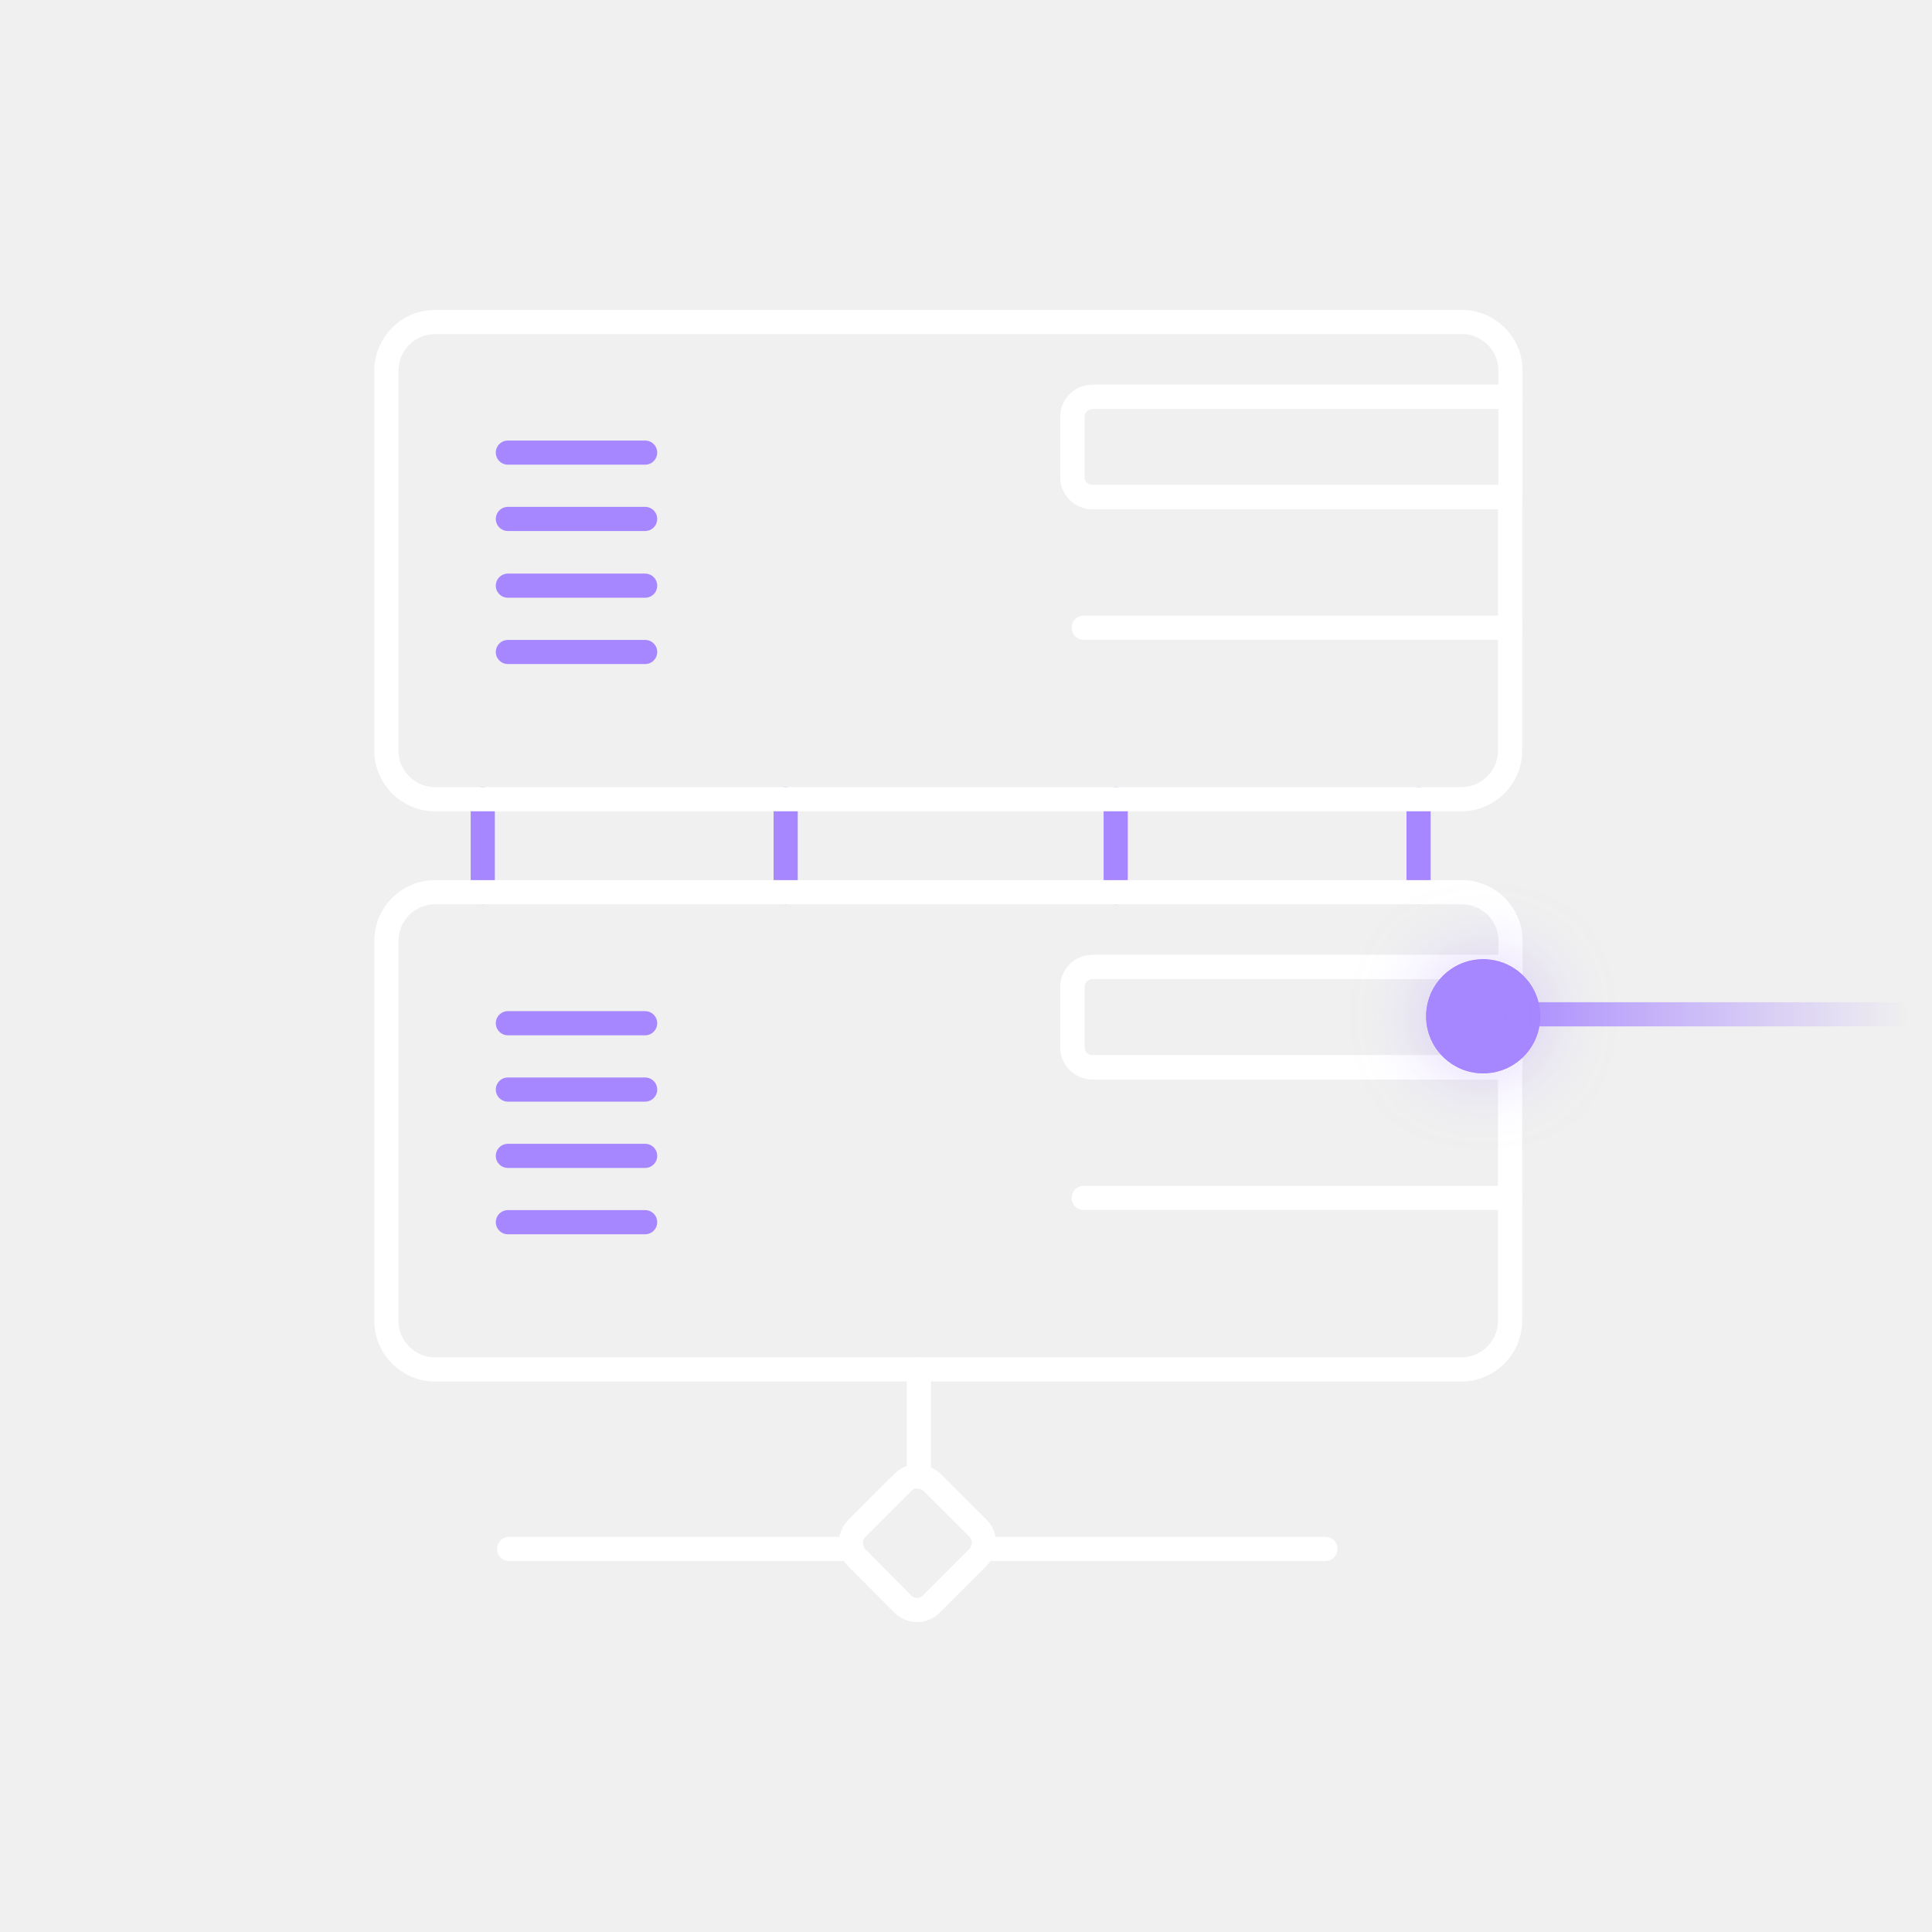
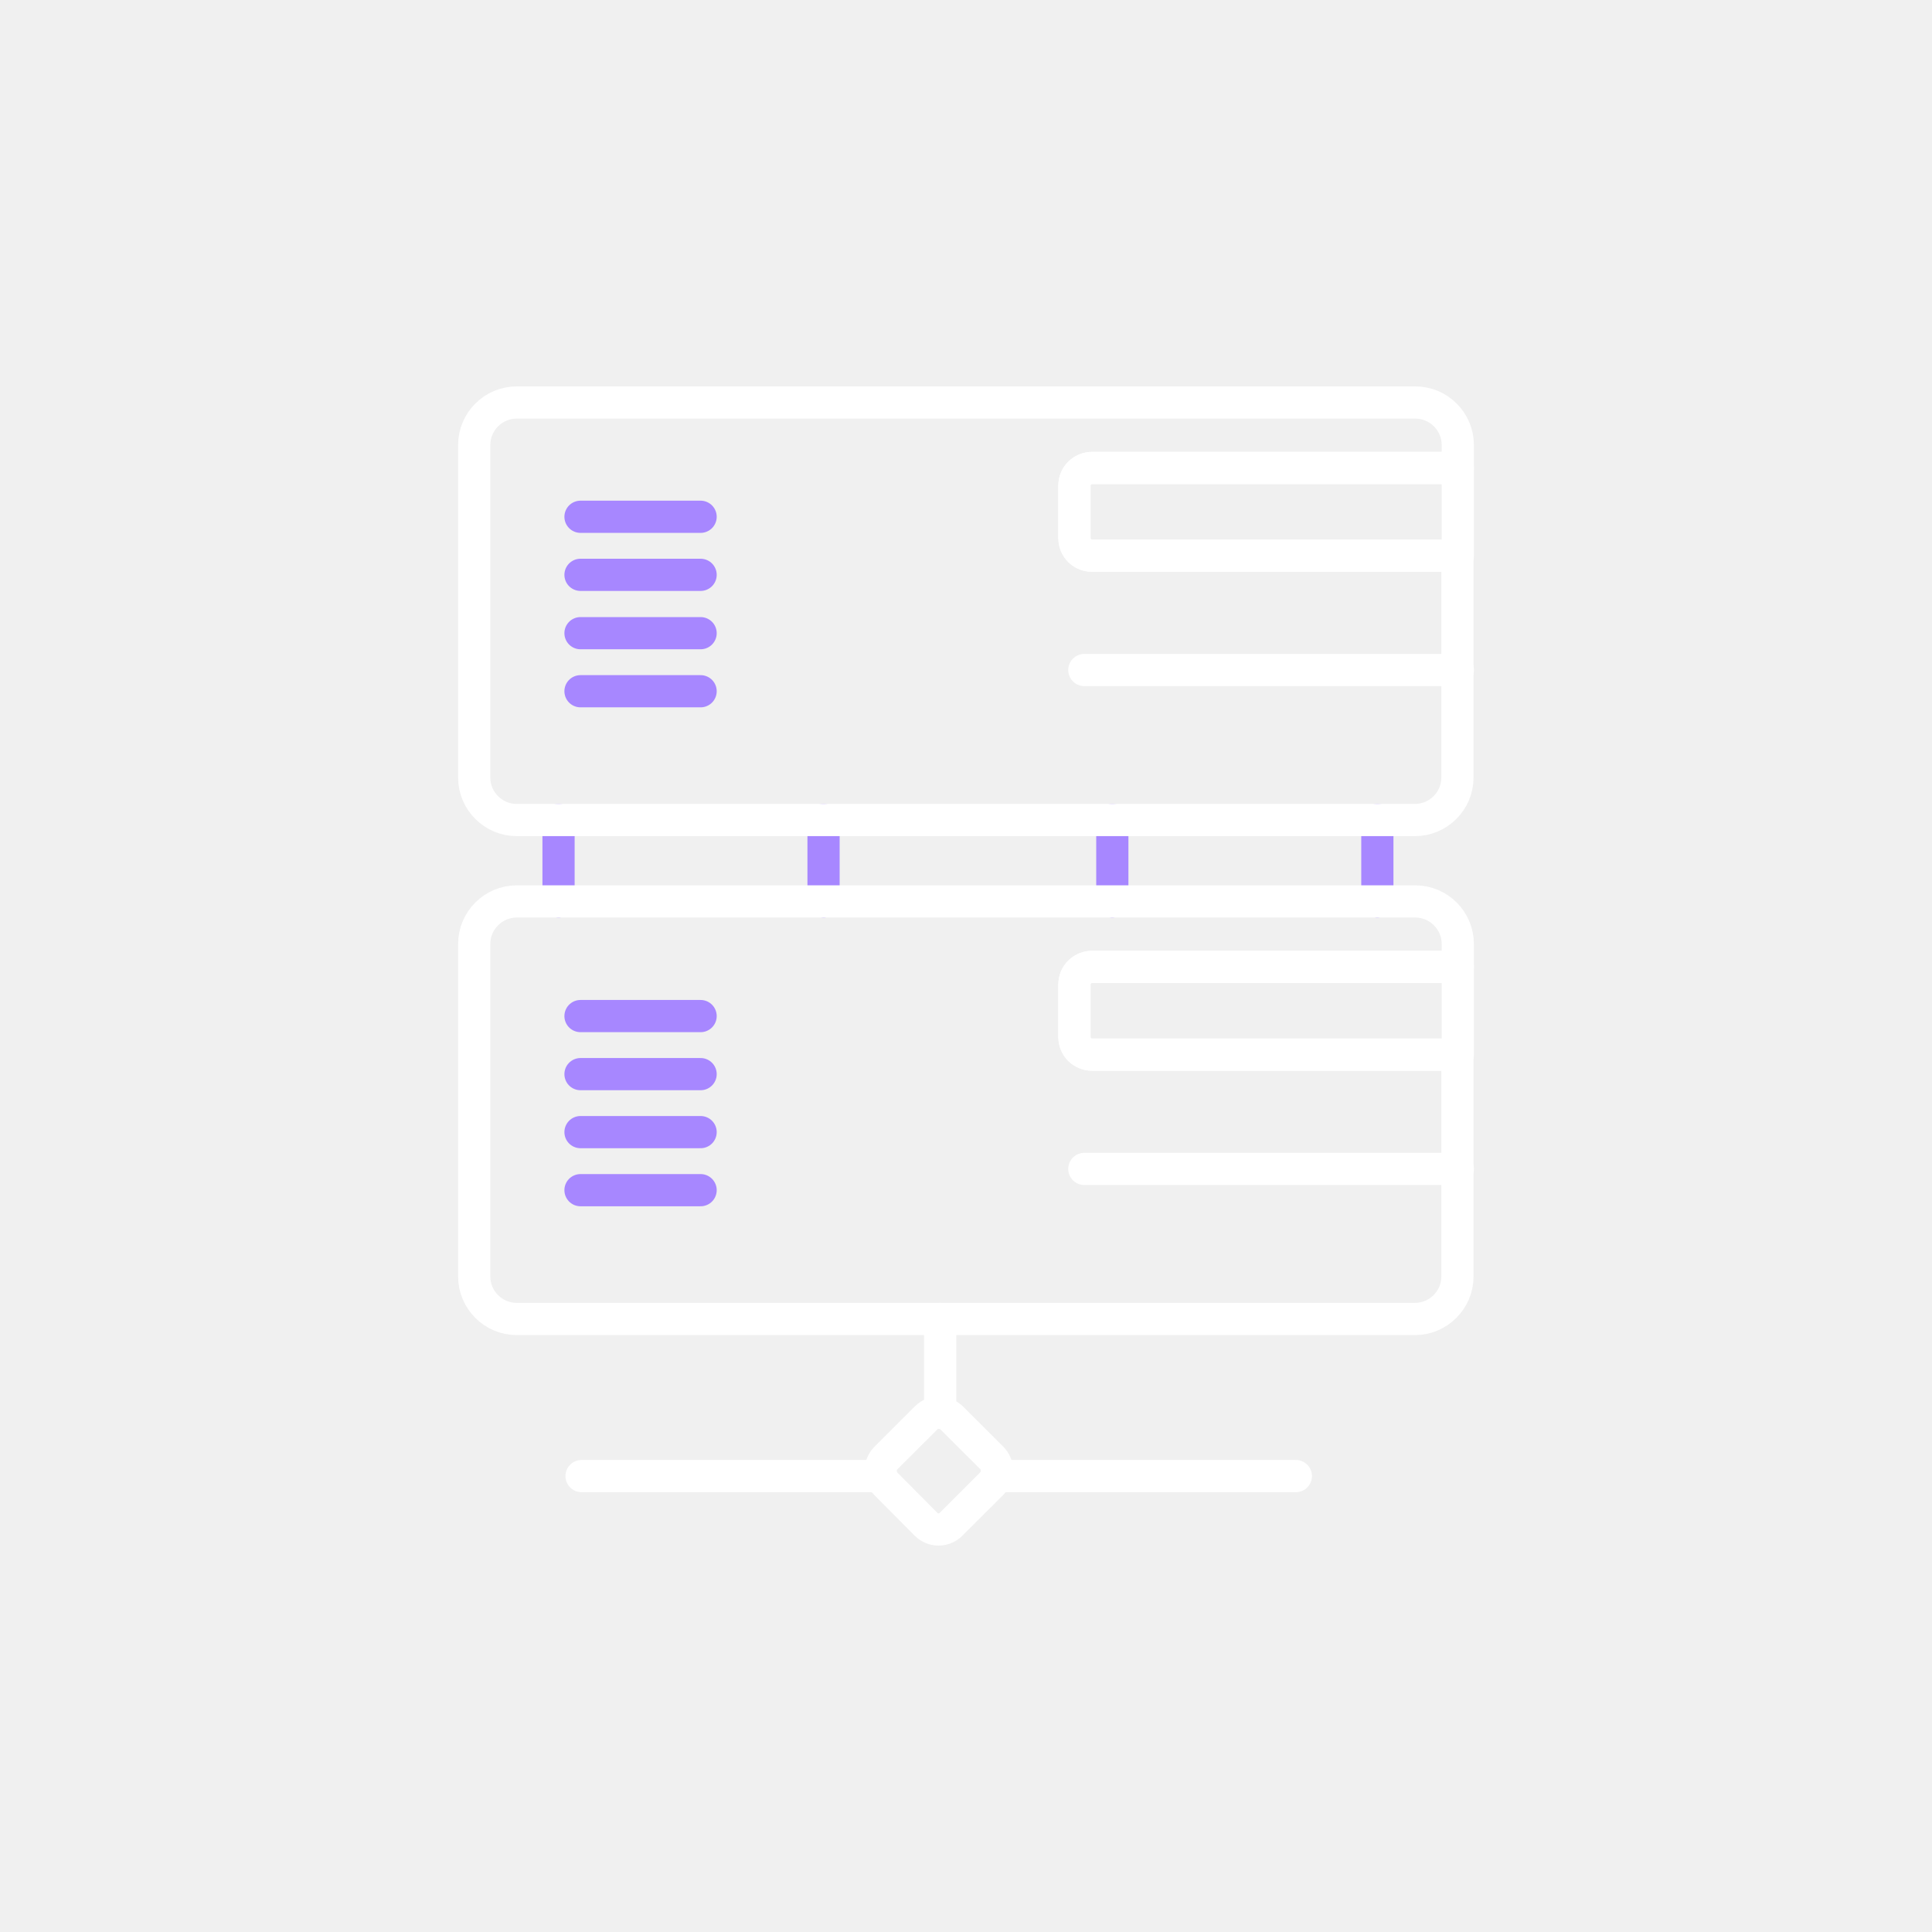
- <svg xmlns="http://www.w3.org/2000/svg" width="120" height="120" viewBox="0 0 120 120" fill="none">
-   <path d="M29.986 55.417V49.64" stroke="#A787FF" stroke-width="1.5" stroke-miterlimit="10" stroke-linecap="round" stroke-linejoin="round" />
-   <path d="M48.799 55.417V49.64" stroke="#A787FF" stroke-width="1.5" stroke-miterlimit="10" stroke-linecap="round" stroke-linejoin="round" />
-   <path d="M69.297 55.417V49.64" stroke="#A787FF" stroke-width="1.5" stroke-miterlimit="10" stroke-linecap="round" stroke-linejoin="round" />
-   <path d="M88.11 55.417V49.64" stroke="#A787FF" stroke-width="1.5" stroke-miterlimit="10" stroke-linecap="round" stroke-linejoin="round" />
-   <path d="M61.047 96.207C60.997 96.408 60.896 96.584 60.745 96.735L57.853 99.623C57.35 100.125 56.57 100.125 56.067 99.623L53.2 96.735C53.049 96.584 52.949 96.408 52.898 96.207C52.773 95.78 52.873 95.303 53.2 94.951L56.093 92.063C56.369 91.786 56.721 91.661 57.099 91.711C57.375 91.736 57.652 91.862 57.878 92.063L60.771 94.951C61.098 95.303 61.198 95.78 61.047 96.207Z" stroke="white" stroke-width="1.5" stroke-miterlimit="10" stroke-linecap="round" stroke-linejoin="round" />
-   <path d="M57.074 91.712V85.056" stroke="white" stroke-width="1.5" stroke-miterlimit="10" stroke-linecap="round" stroke-linejoin="round" />
-   <path d="M82.325 96.208H61.047" stroke="white" stroke-width="1.5" stroke-miterlimit="10" stroke-linecap="round" stroke-linejoin="round" />
-   <path d="M52.898 96.208H31.62" stroke="white" stroke-width="1.5" stroke-miterlimit="10" stroke-linecap="round" stroke-linejoin="round" />
-   <path d="M66.606 25.903V29.62C66.606 30.323 67.159 30.876 67.864 30.876H93.794V46.625C93.794 48.283 92.436 49.639 90.776 49.639H27.018C25.358 49.639 24 48.283 24 46.625V23.014C24 21.356 25.358 20 27.018 20H90.801C92.461 20 93.82 21.356 93.82 23.014V24.647H67.864C67.184 24.647 66.606 25.199 66.606 25.903Z" stroke="white" stroke-width="1.5" stroke-miterlimit="10" stroke-linecap="round" stroke-linejoin="round" />
-   <path d="M93.82 38.989H67.311" stroke="white" stroke-width="1.5" stroke-miterlimit="10" stroke-linecap="round" stroke-linejoin="round" />
-   <path d="M93.819 24.646V30.876H67.863C67.159 30.876 66.606 30.323 66.606 29.62V25.902C66.606 25.199 67.159 24.646 67.863 24.646H93.819Z" stroke="white" stroke-width="1.5" stroke-miterlimit="10" stroke-linecap="round" stroke-linejoin="round" />
-   <path d="M31.545 40.496H40.071" stroke="#A787FF" stroke-width="1.5" stroke-miterlimit="10" stroke-linecap="round" stroke-linejoin="round" />
-   <path d="M31.545 36.377H40.071" stroke="#A787FF" stroke-width="1.5" stroke-miterlimit="10" stroke-linecap="round" stroke-linejoin="round" />
-   <path d="M31.545 32.232H40.071" stroke="#A787FF" stroke-width="1.5" stroke-miterlimit="10" stroke-linecap="round" stroke-linejoin="round" />
-   <path d="M31.545 28.112H40.071" stroke="#A787FF" stroke-width="1.5" stroke-miterlimit="10" stroke-linecap="round" stroke-linejoin="round" />
-   <path d="M66.606 61.319V65.036C66.606 65.739 67.159 66.292 67.864 66.292H93.794V82.041C93.794 83.699 92.436 85.055 90.776 85.055H27.018C25.358 85.055 24 83.699 24 82.041V58.43C24 56.772 25.358 55.416 27.018 55.416H90.801C92.461 55.416 93.82 56.772 93.82 58.43V60.063H67.864C67.184 60.063 66.606 60.615 66.606 61.319Z" stroke="white" stroke-width="1.5" stroke-miterlimit="10" stroke-linecap="round" stroke-linejoin="round" />
-   <path d="M93.82 74.405H67.311" stroke="white" stroke-width="1.5" stroke-miterlimit="10" stroke-linecap="round" stroke-linejoin="round" />
-   <path d="M93.819 60.062V66.292H67.863C67.159 66.292 66.606 65.739 66.606 65.036V61.318C66.606 60.615 67.159 60.062 67.863 60.062H93.819Z" stroke="white" stroke-width="1.5" stroke-miterlimit="10" stroke-linecap="round" stroke-linejoin="round" />
-   <path d="M31.545 75.912H40.071" stroke="#A787FF" stroke-width="1.5" stroke-miterlimit="10" stroke-linecap="round" stroke-linejoin="round" />
-   <path d="M31.545 71.793H40.071" stroke="#A787FF" stroke-width="1.5" stroke-miterlimit="10" stroke-linecap="round" stroke-linejoin="round" />
-   <path d="M31.545 67.674H40.071" stroke="#A787FF" stroke-width="1.5" stroke-miterlimit="10" stroke-linecap="round" stroke-linejoin="round" />
-   <path d="M31.545 63.554H40.071" stroke="#A787FF" stroke-width="1.5" stroke-miterlimit="10" stroke-linecap="round" stroke-linejoin="round" />
-   <g filter="url(#filter0_d_271_2243)">
-     <ellipse cx="92.122" cy="63.123" rx="3.555" ry="3.555" fill="#A787FF" />
-   </g>
-   <path d="M94 63H118" stroke="url(#paint0_linear_271_2243)" stroke-width="1.5" stroke-linecap="round" />
-   <defs>
-     <filter id="filter0_d_271_2243" x="79.566" y="50.567" width="25.111" height="25.111" filterUnits="userSpaceOnUse" color-interpolation-filters="sRGB">
-       <feFlood flood-opacity="0" result="BackgroundImageFix" />
-       <feColorMatrix in="SourceAlpha" type="matrix" values="0 0 0 0 0 0 0 0 0 0 0 0 0 0 0 0 0 0 127 0" result="hardAlpha" />
-       <feMorphology radius="5" operator="dilate" in="SourceAlpha" result="effect1_dropShadow_271_2243" />
-       <feOffset />
-       <feGaussianBlur stdDeviation="2" />
-       <feComposite in2="hardAlpha" operator="out" />
-       <feColorMatrix type="matrix" values="0 0 0 0 0.655 0 0 0 0 0.529 0 0 0 0 1 0 0 0 0.282 0" />
-       <feBlend mode="normal" in2="BackgroundImageFix" result="effect1_dropShadow_271_2243" />
-       <feBlend mode="normal" in="SourceGraphic" in2="effect1_dropShadow_271_2243" result="shape" />
-     </filter>
-     <linearGradient id="paint0_linear_271_2243" x1="91.767" y1="63.5" x2="118.558" y2="63.5" gradientUnits="userSpaceOnUse">
-       <stop stop-color="#A787FF" />
-       <stop offset="0.718" stop-color="#A787FF" stop-opacity="0.282" />
-       <stop offset="1" stop-color="#A787FF" stop-opacity="0" />
-     </linearGradient>
-   </defs>
+ <svg xmlns="http://www.w3.org/2000/svg" width="60" height="60" viewBox="0 0 60 60" fill="none">
+   <path d="M17.346 27.995V25.468" stroke="#A787FF" stroke-miterlimit="10" stroke-linecap="round" stroke-linejoin="round" />
+   <path d="M25.576 27.995V25.468" stroke="#A787FF" stroke-miterlimit="10" stroke-linecap="round" stroke-linejoin="round" />
+   <path d="M34.544 27.995V25.468" stroke="#A787FF" stroke-miterlimit="10" stroke-linecap="round" stroke-linejoin="round" />
+   <path d="M42.775 27.995V25.468" stroke="#A787FF" stroke-miterlimit="10" stroke-linecap="round" stroke-linejoin="round" />
+   <path d="M30.935 45.841C30.913 45.929 30.869 46.005 30.803 46.072L29.538 47.335C29.318 47.555 28.977 47.555 28.756 47.335L27.502 46.072C27.436 46.005 27.392 45.929 27.37 45.841C27.315 45.654 27.359 45.445 27.502 45.291L28.767 44.028C28.889 43.907 29.043 43.852 29.208 43.874C29.329 43.885 29.45 43.94 29.549 44.028L30.814 45.291C30.957 45.445 31.001 45.654 30.935 45.841Z" stroke="white" stroke-miterlimit="10" stroke-linecap="round" stroke-linejoin="round" />
+   <path d="M29.197 43.874V40.962" stroke="white" stroke-miterlimit="10" stroke-linecap="round" stroke-linejoin="round" />
+   <path d="M40.244 45.841H30.935" stroke="white" stroke-miterlimit="10" stroke-linecap="round" stroke-linejoin="round" />
+   <path d="M27.37 45.841H18.061" stroke="white" stroke-miterlimit="10" stroke-linecap="round" stroke-linejoin="round" />
+   <path d="M33.367 15.082V16.709C33.367 17.017 33.609 17.258 33.917 17.258H45.262V24.148C45.262 24.874 44.668 25.467 43.942 25.467H16.047C15.321 25.467 14.727 24.874 14.727 24.148V13.819C14.727 13.093 15.321 12.5 16.047 12.5H43.953C44.679 12.5 45.273 13.093 45.273 13.819V14.533H33.917C33.62 14.533 33.367 14.775 33.367 15.082Z" stroke="white" stroke-miterlimit="10" stroke-linecap="round" stroke-linejoin="round" />
+   <path d="M45.273 20.808H33.675" stroke="white" stroke-miterlimit="10" stroke-linecap="round" stroke-linejoin="round" />
+   <path d="M45.273 14.533V17.258H33.917C33.609 17.258 33.367 17.017 33.367 16.709V15.082C33.367 14.775 33.609 14.533 33.917 14.533H45.273Z" stroke="white" stroke-miterlimit="10" stroke-linecap="round" stroke-linejoin="round" />
+   <path d="M18.028 21.467H21.758" stroke="#A787FF" stroke-miterlimit="10" stroke-linecap="round" stroke-linejoin="round" />
+   <path d="M18.028 19.664H21.758" stroke="#A787FF" stroke-miterlimit="10" stroke-linecap="round" stroke-linejoin="round" />
+   <path d="M18.028 17.852H21.758" stroke="#A787FF" stroke-miterlimit="10" stroke-linecap="round" stroke-linejoin="round" />
+   <path d="M18.028 16.049H21.758" stroke="#A787FF" stroke-miterlimit="10" stroke-linecap="round" stroke-linejoin="round" />
+   <path d="M33.367 30.578V32.204C33.367 32.512 33.609 32.753 33.917 32.753H45.262V39.644C45.262 40.369 44.668 40.962 43.942 40.962H16.047C15.321 40.962 14.727 40.369 14.727 39.644V29.314C14.727 28.588 15.321 27.995 16.047 27.995H43.953C44.679 27.995 45.273 28.588 45.273 29.314V30.028H33.917C33.62 30.028 33.367 30.27 33.367 30.578Z" stroke="white" stroke-miterlimit="10" stroke-linecap="round" stroke-linejoin="round" />
+   <path d="M45.273 36.302H33.675" stroke="white" stroke-miterlimit="10" stroke-linecap="round" stroke-linejoin="round" />
+   <path d="M45.273 30.027V32.752H33.917C33.609 32.752 33.367 32.51 33.367 32.203V30.576C33.367 30.268 33.609 30.027 33.917 30.027H45.273Z" stroke="white" stroke-miterlimit="10" stroke-linecap="round" stroke-linejoin="round" />
+   <path d="M18.028 36.962H21.758" stroke="#A787FF" stroke-miterlimit="10" stroke-linecap="round" stroke-linejoin="round" />
+   <path d="M18.028 35.159H21.758" stroke="#A787FF" stroke-miterlimit="10" stroke-linecap="round" stroke-linejoin="round" />
+   <path d="M18.028 33.358H21.758" stroke="#A787FF" stroke-miterlimit="10" stroke-linecap="round" stroke-linejoin="round" />
+   <path d="M18.028 31.555H21.758" stroke="#A787FF" stroke-miterlimit="10" stroke-linecap="round" stroke-linejoin="round" />
</svg>
